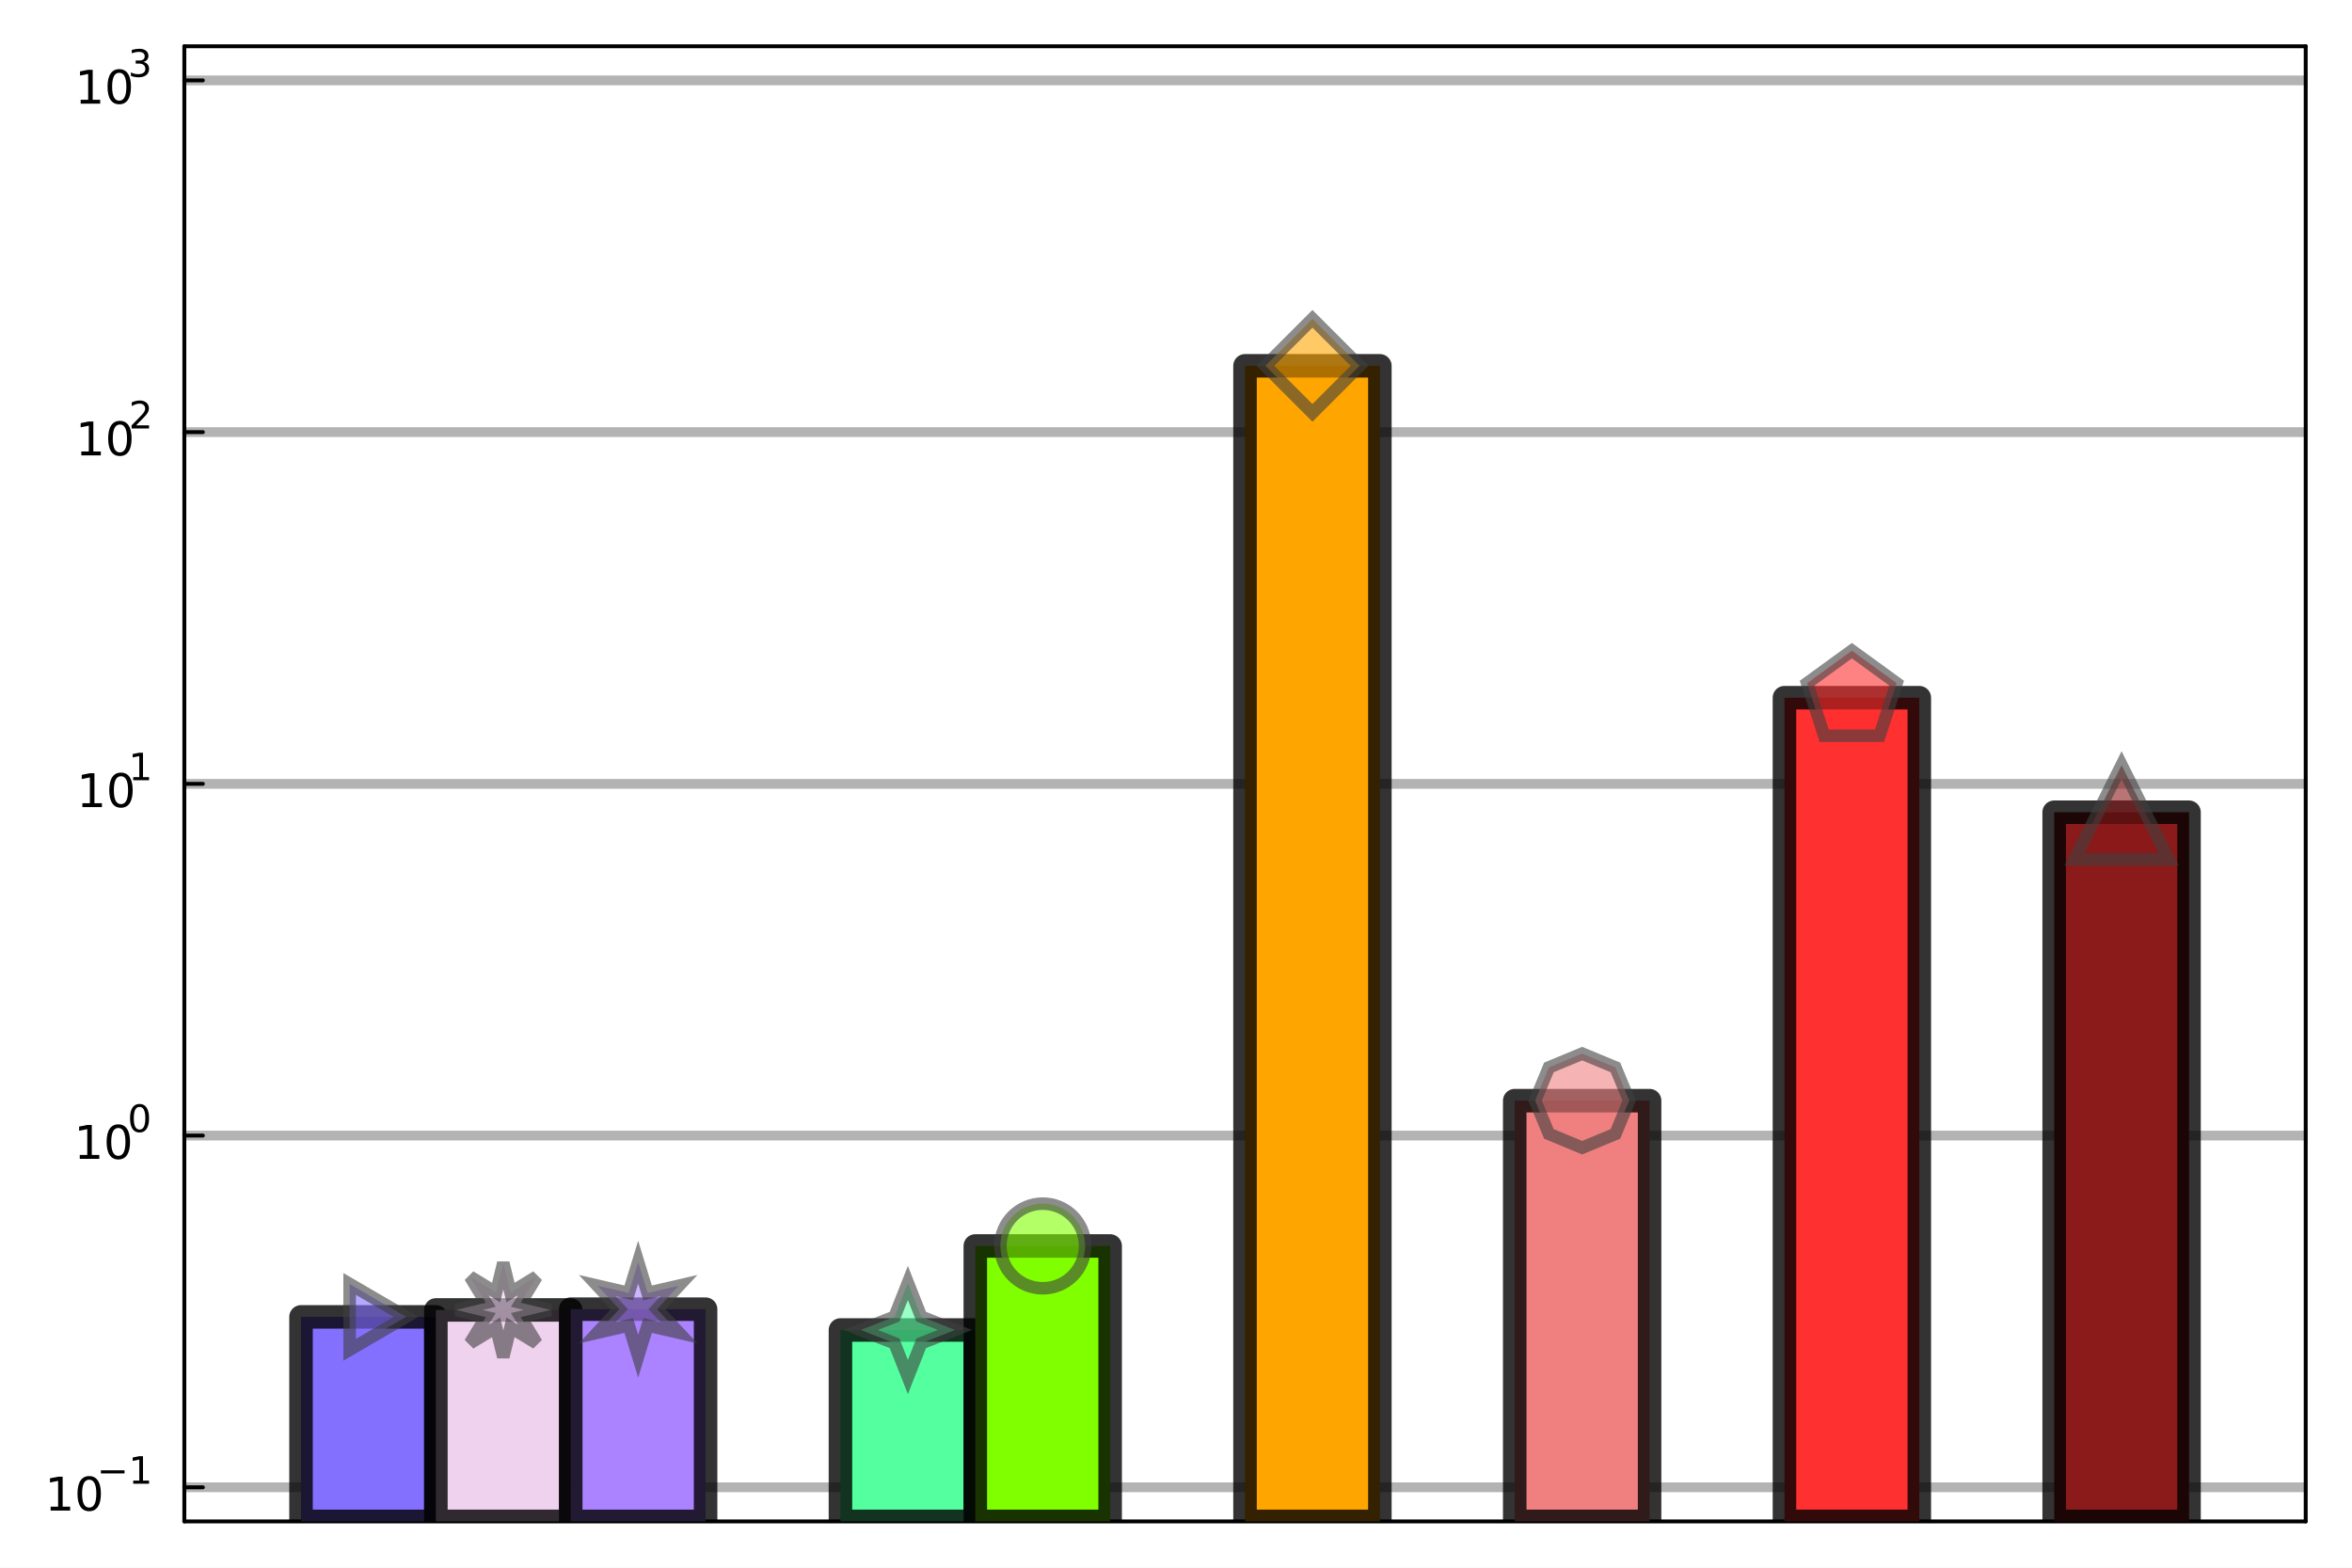
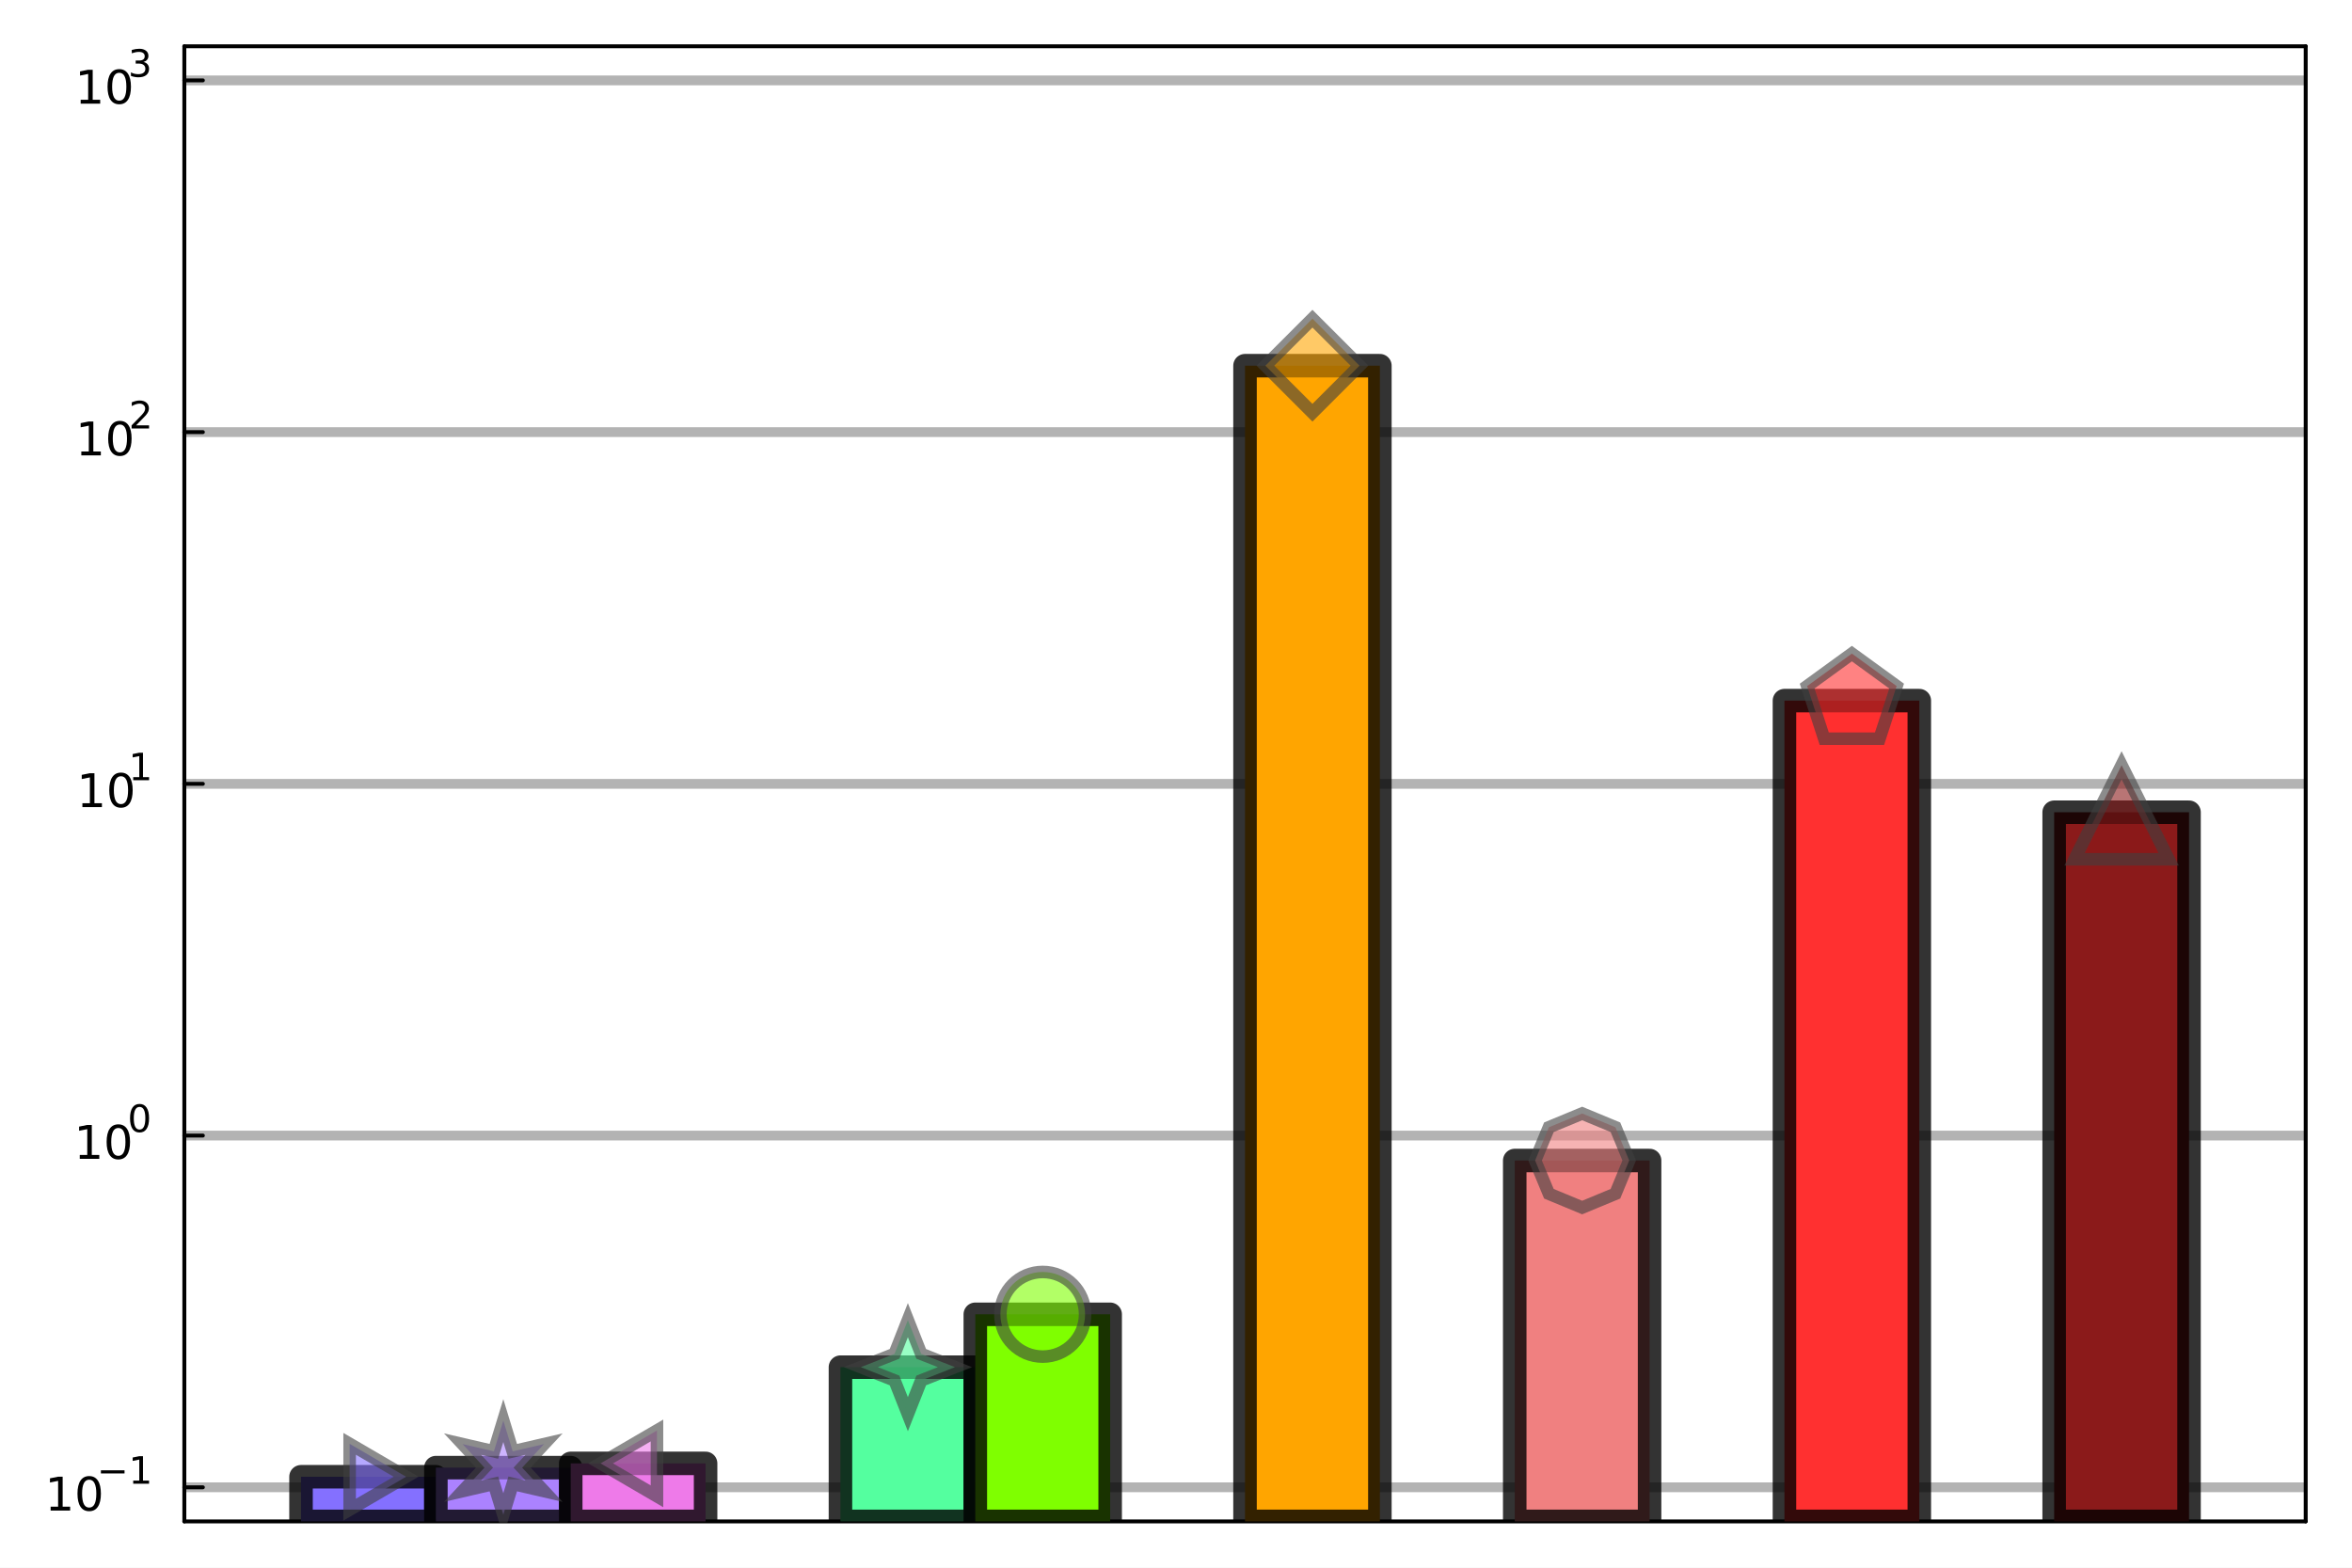
<svg xmlns="http://www.w3.org/2000/svg" width="600" height="400" viewBox="0 0 2400 1600">
  <defs>
-     <clipPath id="clip230">
+     <clipPath id="clip790">
      <rect x="0" y="0" width="2400" height="1600" />
    </clipPath>
  </defs>
-   <path clip-path="url(#clip230)" d=" M0 1600 L2400 1600 L2400 0 L0 0  Z   " fill="#ffffff" fill-rule="evenodd" fill-opacity="1" />
+   <path clip-path="url(#clip790)" d=" M0 1600 L2400 1600 L2400 0 L0 0  Z   " fill="#ffffff" fill-rule="evenodd" fill-opacity="1" />
  <defs>
-     <clipPath id="clip231">
+     <clipPath id="clip791">
      <rect x="480" y="0" width="1681" height="1600" />
    </clipPath>
  </defs>
-   <path clip-path="url(#clip230)" d=" M188.104 1552.76 L2352.76 1552.76 L2352.76 47.244 L188.104 47.244  Z   " fill="#ffffff" fill-rule="evenodd" fill-opacity="1" />
+   <path clip-path="url(#clip790)" d=" M188.104 1552.76 L2352.76 1552.76 L2352.76 47.244 L188.104 47.244  Z   " fill="#ffffff" fill-rule="evenodd" fill-opacity="1" />
  <defs>
-     <clipPath id="clip232">
+     <clipPath id="clip792">
      <rect x="188" y="47" width="2166" height="1507" />
    </clipPath>
  </defs>
-   <polyline clip-path="url(#clip230)" style="stroke:#000000; stroke-linecap:round; stroke-linejoin:round; stroke-width:4; stroke-opacity:1; fill:none" points="   188.104,1552.76 2352.76,1552.76    " />
-   <polyline clip-path="url(#clip230)" style="stroke:#000000; stroke-linecap:round; stroke-linejoin:round; stroke-width:4; stroke-opacity:1; fill:none" points="   188.104,47.244 2352.76,47.244    " />
-   <polyline clip-path="url(#clip232)" style="stroke:#000000; stroke-linecap:round; stroke-linejoin:round; stroke-width:10; stroke-opacity:0.3; fill:none" points="   188.104,1517.97 2352.76,1517.97    " />
-   <polyline clip-path="url(#clip232)" style="stroke:#000000; stroke-linecap:round; stroke-linejoin:round; stroke-width:10; stroke-opacity:0.3; fill:none" points="   188.104,1158.98 2352.76,1158.98    " />
-   <polyline clip-path="url(#clip232)" style="stroke:#000000; stroke-linecap:round; stroke-linejoin:round; stroke-width:10; stroke-opacity:0.3; fill:none" points="   188.104,800 2352.76,800    " />
-   <polyline clip-path="url(#clip232)" style="stroke:#000000; stroke-linecap:round; stroke-linejoin:round; stroke-width:10; stroke-opacity:0.3; fill:none" points="   188.104,441.017 2352.76,441.017    " />
-   <polyline clip-path="url(#clip232)" style="stroke:#000000; stroke-linecap:round; stroke-linejoin:round; stroke-width:10; stroke-opacity:0.3; fill:none" points="   188.104,82.033 2352.76,82.033    " />
-   <polyline clip-path="url(#clip230)" style="stroke:#000000; stroke-linecap:round; stroke-linejoin:round; stroke-width:4; stroke-opacity:1; fill:none" points="   188.104,1552.76 188.104,47.244    " />
-   <polyline clip-path="url(#clip230)" style="stroke:#000000; stroke-linecap:round; stroke-linejoin:round; stroke-width:4; stroke-opacity:1; fill:none" points="   2352.76,1552.76 2352.76,47.244    " />
-   <polyline clip-path="url(#clip230)" style="stroke:#000000; stroke-linecap:round; stroke-linejoin:round; stroke-width:4; stroke-opacity:1; fill:none" points="   188.104,1517.97 207.002,1517.97    " />
-   <polyline clip-path="url(#clip230)" style="stroke:#000000; stroke-linecap:round; stroke-linejoin:round; stroke-width:4; stroke-opacity:1; fill:none" points="   188.104,1158.98 207.002,1158.98    " />
-   <polyline clip-path="url(#clip230)" style="stroke:#000000; stroke-linecap:round; stroke-linejoin:round; stroke-width:4; stroke-opacity:1; fill:none" points="   188.104,800 207.002,800    " />
-   <polyline clip-path="url(#clip230)" style="stroke:#000000; stroke-linecap:round; stroke-linejoin:round; stroke-width:4; stroke-opacity:1; fill:none" points="   188.104,441.017 207.002,441.017    " />
-   <polyline clip-path="url(#clip230)" style="stroke:#000000; stroke-linecap:round; stroke-linejoin:round; stroke-width:4; stroke-opacity:1; fill:none" points="   188.104,82.033 207.002,82.033    " />
-   <path clip-path="url(#clip230)" d="M51.663 1537.76 L59.302 1537.76 L59.302 1511.39 L50.992 1513.06 L50.992 1508.8 L59.256 1507.13 L63.932 1507.13 L63.932 1537.76 L71.571 1537.76 L71.571 1541.69 L51.663 1541.69 L51.663 1537.76 Z" fill="#000000" fill-rule="evenodd" fill-opacity="1" />
-   <path clip-path="url(#clip230)" d="M91.015 1510.21 Q87.404 1510.21 85.575 1513.78 Q83.77 1517.32 83.77 1524.45 Q83.77 1531.56 85.575 1535.12 Q87.404 1538.66 91.015 1538.66 Q94.649 1538.66 96.455 1535.12 Q98.284 1531.56 98.284 1524.45 Q98.284 1517.32 96.455 1513.78 Q94.649 1510.21 91.015 1510.21 M91.015 1506.51 Q96.825 1506.51 99.881 1511.12 Q102.959 1515.7 102.959 1524.45 Q102.959 1533.18 99.881 1537.78 Q96.825 1542.37 91.015 1542.37 Q85.205 1542.37 82.126 1537.78 Q79.071 1533.18 79.071 1524.45 Q79.071 1515.7 82.126 1511.12 Q85.205 1506.51 91.015 1506.51 Z" fill="#000000" fill-rule="evenodd" fill-opacity="1" />
-   <path clip-path="url(#clip230)" d="M102.959 1500.61 L127.071 1500.61 L127.071 1503.81 L102.959 1503.81 L102.959 1500.61 Z" fill="#000000" fill-rule="evenodd" fill-opacity="1" />
-   <path clip-path="url(#clip230)" d="M135.929 1511.09 L142.136 1511.09 L142.136 1489.66 L135.384 1491.02 L135.384 1487.56 L142.098 1486.2 L145.898 1486.2 L145.898 1511.09 L152.104 1511.09 L152.104 1514.28 L135.929 1514.28 L135.929 1511.09 Z" fill="#000000" fill-rule="evenodd" fill-opacity="1" />
-   <path clip-path="url(#clip230)" d="M81.398 1178.78 L89.037 1178.78 L89.037 1152.41 L80.727 1154.08 L80.727 1149.82 L88.991 1148.15 L93.667 1148.15 L93.667 1178.78 L101.306 1178.78 L101.306 1182.71 L81.398 1182.71 L81.398 1178.78 Z" fill="#000000" fill-rule="evenodd" fill-opacity="1" />
-   <path clip-path="url(#clip230)" d="M120.75 1151.23 Q117.139 1151.23 115.31 1154.79 Q113.505 1158.34 113.505 1165.47 Q113.505 1172.57 115.31 1176.14 Q117.139 1179.68 120.75 1179.68 Q124.384 1179.68 126.19 1176.14 Q128.019 1172.57 128.019 1165.47 Q128.019 1158.34 126.19 1154.79 Q124.384 1151.23 120.75 1151.23 M120.75 1147.53 Q126.56 1147.53 129.616 1152.13 Q132.695 1156.72 132.695 1165.47 Q132.695 1174.19 129.616 1178.8 Q126.56 1183.38 120.75 1183.38 Q114.94 1183.38 111.861 1178.8 Q108.806 1174.19 108.806 1165.47 Q108.806 1156.72 111.861 1152.13 Q114.94 1147.53 120.75 1147.53 Z" fill="#000000" fill-rule="evenodd" fill-opacity="1" />
-   <path clip-path="url(#clip230)" d="M142.399 1129.72 Q139.465 1129.72 137.98 1132.62 Q136.513 1135.5 136.513 1141.29 Q136.513 1147.06 137.98 1149.96 Q139.465 1152.84 142.399 1152.84 Q145.352 1152.84 146.819 1149.96 Q148.305 1147.06 148.305 1141.29 Q148.305 1135.5 146.819 1132.62 Q145.352 1129.72 142.399 1129.72 M142.399 1126.71 Q147.12 1126.71 149.603 1130.46 Q152.104 1134.18 152.104 1141.29 Q152.104 1148.38 149.603 1152.12 Q147.12 1155.85 142.399 1155.85 Q137.679 1155.85 135.177 1152.12 Q132.695 1148.38 132.695 1141.29 Q132.695 1134.18 135.177 1130.46 Q137.679 1126.71 142.399 1126.71 Z" fill="#000000" fill-rule="evenodd" fill-opacity="1" />
-   <path clip-path="url(#clip230)" d="M84.088 819.792 L91.727 819.792 L91.727 793.427 L83.417 795.093 L83.417 790.834 L91.681 789.168 L96.356 789.168 L96.356 819.792 L103.995 819.792 L103.995 823.728 L84.088 823.728 L84.088 819.792 Z" fill="#000000" fill-rule="evenodd" fill-opacity="1" />
-   <path clip-path="url(#clip230)" d="M123.44 792.246 Q119.829 792.246 118 795.811 Q116.194 799.353 116.194 806.482 Q116.194 813.589 118 817.154 Q119.829 820.695 123.44 820.695 Q127.074 820.695 128.879 817.154 Q130.708 813.589 130.708 806.482 Q130.708 799.353 128.879 795.811 Q127.074 792.246 123.44 792.246 M123.44 788.543 Q129.25 788.543 132.305 793.149 Q135.384 797.732 135.384 806.482 Q135.384 815.209 132.305 819.816 Q129.25 824.399 123.44 824.399 Q117.63 824.399 114.551 819.816 Q111.495 815.209 111.495 806.482 Q111.495 797.732 114.551 793.149 Q117.63 788.543 123.44 788.543 Z" fill="#000000" fill-rule="evenodd" fill-opacity="1" />
-   <path clip-path="url(#clip230)" d="M135.929 793.12 L142.136 793.12 L142.136 771.698 L135.384 773.052 L135.384 769.591 L142.098 768.237 L145.898 768.237 L145.898 793.12 L152.104 793.12 L152.104 796.317 L135.929 796.317 L135.929 793.12 Z" fill="#000000" fill-rule="evenodd" fill-opacity="1" />
-   <path clip-path="url(#clip230)" d="M82.978 460.809 L90.617 460.809 L90.617 434.443 L82.307 436.11 L82.307 431.851 L90.571 430.184 L95.247 430.184 L95.247 460.809 L102.886 460.809 L102.886 464.744 L82.978 464.744 L82.978 460.809 Z" fill="#000000" fill-rule="evenodd" fill-opacity="1" />
-   <path clip-path="url(#clip230)" d="M122.33 433.263 Q118.719 433.263 116.89 436.828 Q115.085 440.369 115.085 447.499 Q115.085 454.605 116.89 458.17 Q118.719 461.712 122.33 461.712 Q125.964 461.712 127.77 458.17 Q129.598 454.605 129.598 447.499 Q129.598 440.369 127.77 436.828 Q125.964 433.263 122.33 433.263 M122.33 429.559 Q128.14 429.559 131.196 434.166 Q134.274 438.749 134.274 447.499 Q134.274 456.226 131.196 460.832 Q128.14 465.415 122.33 465.415 Q116.52 465.415 113.441 460.832 Q110.386 456.226 110.386 447.499 Q110.386 438.749 113.441 434.166 Q116.52 429.559 122.33 429.559 Z" fill="#000000" fill-rule="evenodd" fill-opacity="1" />
-   <path clip-path="url(#clip230)" d="M138.845 434.136 L152.104 434.136 L152.104 437.334 L134.274 437.334 L134.274 434.136 Q136.437 431.898 140.161 428.137 Q143.904 424.356 144.863 423.266 Q146.688 421.216 147.402 419.805 Q148.136 418.376 148.136 417.003 Q148.136 414.764 146.556 413.354 Q144.995 411.943 142.475 411.943 Q140.688 411.943 138.694 412.564 Q136.719 413.185 134.462 414.445 L134.462 410.608 Q136.757 409.686 138.751 409.216 Q140.744 408.746 142.399 408.746 Q146.763 408.746 149.358 410.928 Q151.954 413.109 151.954 416.758 Q151.954 418.488 151.295 420.049 Q150.656 421.592 148.944 423.698 Q148.474 424.244 145.954 426.858 Q143.434 429.453 138.845 434.136 Z" fill="#000000" fill-rule="evenodd" fill-opacity="1" />
-   <path clip-path="url(#clip230)" d="M82.32 101.826 L89.959 101.826 L89.959 75.46 L81.649 77.127 L81.649 72.867 L89.913 71.201 L94.588 71.201 L94.588 101.826 L102.227 101.826 L102.227 105.761 L82.32 105.761 L82.32 101.826 Z" fill="#000000" fill-rule="evenodd" fill-opacity="1" />
-   <path clip-path="url(#clip230)" d="M121.672 74.279 Q118.061 74.279 116.232 77.844 Q114.426 81.386 114.426 88.516 Q114.426 95.622 116.232 99.187 Q118.061 102.728 121.672 102.728 Q125.306 102.728 127.112 99.187 Q128.94 95.622 128.94 88.516 Q128.94 81.386 127.112 77.844 Q125.306 74.279 121.672 74.279 M121.672 70.576 Q127.482 70.576 130.537 75.182 Q133.616 79.766 133.616 88.516 Q133.616 97.242 130.537 101.849 Q127.482 106.432 121.672 106.432 Q115.862 106.432 112.783 101.849 Q109.727 97.242 109.727 88.516 Q109.727 79.766 112.783 75.182 Q115.862 70.576 121.672 70.576 Z" fill="#000000" fill-rule="evenodd" fill-opacity="1" />
-   <path clip-path="url(#clip230)" d="M146.311 63.21 Q149.038 63.793 150.562 65.636 Q152.104 67.48 152.104 70.188 Q152.104 74.344 149.245 76.62 Q146.387 78.896 141.12 78.896 Q139.352 78.896 137.472 78.538 Q135.61 78.2 133.616 77.504 L133.616 73.837 Q135.196 74.758 137.077 75.228 Q138.958 75.698 141.008 75.698 Q144.581 75.698 146.443 74.288 Q148.324 72.877 148.324 70.188 Q148.324 67.705 146.575 66.313 Q144.844 64.903 141.741 64.903 L138.469 64.903 L138.469 61.781 L141.892 61.781 Q144.694 61.781 146.18 60.671 Q147.666 59.543 147.666 57.436 Q147.666 55.273 146.123 54.126 Q144.6 52.96 141.741 52.96 Q140.18 52.96 138.393 53.298 Q136.607 53.637 134.462 54.352 L134.462 50.966 Q136.625 50.364 138.506 50.063 Q140.406 49.763 142.08 49.763 Q146.405 49.763 148.926 51.737 Q151.446 53.693 151.446 57.041 Q151.446 59.373 150.111 60.991 Q148.775 62.59 146.311 63.21 Z" fill="#000000" fill-rule="evenodd" fill-opacity="1" />
-   <path clip-path="url(#clip232)" d=" M307.164 1344.02 L307.164 1552.76 L444.773 1552.76 L444.773 1344.02 L307.164 1344.02 L307.164 1344.02  Z   " fill="#8470ff" fill-rule="evenodd" fill-opacity="1" />
-   <polyline clip-path="url(#clip232)" style="stroke:#000000; stroke-linecap:round; stroke-linejoin:round; stroke-width:24; stroke-opacity:0.8; fill:none" points="   307.164,1344.02 307.164,1552.76 444.773,1552.76 444.773,1344.02 307.164,1344.02    " />
-   <path clip-path="url(#clip232)" d=" M444.773 1336.94 L444.773 1552.76 L582.383 1552.76 L582.383 1336.94 L444.773 1336.94 L444.773 1336.94  Z   " fill="#eed2ee" fill-rule="evenodd" fill-opacity="1" />
-   <polyline clip-path="url(#clip232)" style="stroke:#000000; stroke-linecap:round; stroke-linejoin:round; stroke-width:24; stroke-opacity:0.8; fill:none" points="   444.773,1336.94 444.773,1552.76 582.383,1552.76 582.383,1336.94 444.773,1336.94    " />
-   <path clip-path="url(#clip232)" d=" M582.383 1336.17 L582.383 1552.76 L719.992 1552.76 L719.992 1336.17 L582.383 1336.17 L582.383 1336.17  Z   " fill="#ab82ff" fill-rule="evenodd" fill-opacity="1" />
-   <polyline clip-path="url(#clip232)" style="stroke:#000000; stroke-linecap:round; stroke-linejoin:round; stroke-width:24; stroke-opacity:0.8; fill:none" points="   582.383,1336.17 582.383,1552.76 719.992,1552.76 719.992,1336.17 582.383,1336.17    " />
-   <path clip-path="url(#clip232)" d=" M857.602 1357.4 L857.602 1552.76 L995.211 1552.76 L995.211 1357.4 L857.602 1357.4 L857.602 1357.4  Z   " fill="#54ff9f" fill-rule="evenodd" fill-opacity="1" />
-   <polyline clip-path="url(#clip232)" style="stroke:#000000; stroke-linecap:round; stroke-linejoin:round; stroke-width:24; stroke-opacity:0.8; fill:none" points="   857.602,1357.4 857.602,1552.76 995.211,1552.76 995.211,1357.4 857.602,1357.4    " />
-   <path clip-path="url(#clip232)" d=" M995.211 1271.64 L995.211 1552.76 L1132.82 1552.76 L1132.82 1271.64 L995.211 1271.64 L995.211 1271.64  Z   " fill="#7fff00" fill-rule="evenodd" fill-opacity="1" />
-   <polyline clip-path="url(#clip232)" style="stroke:#000000; stroke-linecap:round; stroke-linejoin:round; stroke-width:24; stroke-opacity:0.8; fill:none" points="   995.211,1271.64 995.211,1552.76 1132.82,1552.76 1132.82,1271.64 995.211,1271.64    " />
-   <path clip-path="url(#clip232)" d=" M1270.43 373.371 L1270.43 1552.76 L1408.04 1552.76 L1408.04 373.371 L1270.43 373.371 L1270.43 373.371  Z   " fill="#ffa500" fill-rule="evenodd" fill-opacity="1" />
-   <polyline clip-path="url(#clip232)" style="stroke:#000000; stroke-linecap:round; stroke-linejoin:round; stroke-width:24; stroke-opacity:0.8; fill:none" points="   1270.43,373.371 1270.43,1552.76 1408.04,1552.76 1408.04,373.371 1270.43,373.371    " />
-   <path clip-path="url(#clip232)" d=" M1545.65 1123.34 L1545.65 1552.76 L1683.26 1552.76 L1683.26 1123.34 L1545.65 1123.34 L1545.65 1123.34  Z   " fill="#f08080" fill-rule="evenodd" fill-opacity="1" />
-   <polyline clip-path="url(#clip232)" style="stroke:#000000; stroke-linecap:round; stroke-linejoin:round; stroke-width:24; stroke-opacity:0.8; fill:none" points="   1545.65,1123.34 1545.65,1552.76 1683.26,1552.76 1683.26,1123.34 1545.65,1123.34    " />
-   <path clip-path="url(#clip232)" d=" M1820.87 712.072 L1820.87 1552.76 L1958.48 1552.76 L1958.48 712.072 L1820.87 712.072 L1820.87 712.072  Z   " fill="#ff3030" fill-rule="evenodd" fill-opacity="1" />
-   <polyline clip-path="url(#clip232)" style="stroke:#000000; stroke-linecap:round; stroke-linejoin:round; stroke-width:24; stroke-opacity:0.8; fill:none" points="   1820.87,712.072 1820.87,1552.76 1958.48,1552.76 1958.48,712.072 1820.87,712.072    " />
-   <path clip-path="url(#clip232)" d=" M2096.09 828.978 L2096.09 1552.76 L2233.7 1552.76 L2233.7 828.978 L2096.09 828.978 L2096.09 828.978  Z   " fill="#8b1a1a" fill-rule="evenodd" fill-opacity="1" />
-   <polyline clip-path="url(#clip232)" style="stroke:#000000; stroke-linecap:round; stroke-linejoin:round; stroke-width:24; stroke-opacity:0.8; fill:none" points="   2096.09,828.978 2096.09,1552.76 2233.7,1552.76 2233.7,828.978 2096.09,828.978    " />
-   <circle clip-path="url(#clip232)" style="fill:#8470ff; stroke:none; fill-opacity:0" cx="375.969" cy="1344.02" r="2" />
-   <circle clip-path="url(#clip232)" style="fill:#eed2ee; stroke:none; fill-opacity:0" cx="513.578" cy="1336.94" r="2" />
-   <circle clip-path="url(#clip232)" style="fill:#ab82ff; stroke:none; fill-opacity:0" cx="651.187" cy="1336.17" r="2" />
-   <circle clip-path="url(#clip232)" style="fill:#54ff9f; stroke:none; fill-opacity:0" cx="926.406" cy="1357.4" r="2" />
-   <circle clip-path="url(#clip232)" style="fill:#7fff00; stroke:none; fill-opacity:0" cx="1064.02" cy="1271.64" r="2" />
-   <circle clip-path="url(#clip232)" style="fill:#ffa500; stroke:none; fill-opacity:0" cx="1339.23" cy="373.371" r="2" />
-   <circle clip-path="url(#clip232)" style="fill:#f08080; stroke:none; fill-opacity:0" cx="1614.45" cy="1123.34" r="2" />
-   <circle clip-path="url(#clip232)" style="fill:#ff3030; stroke:none; fill-opacity:0" cx="1889.67" cy="712.072" r="2" />
-   <circle clip-path="url(#clip232)" style="fill:#8b1a1a; stroke:none; fill-opacity:0" cx="2164.89" cy="828.978" r="2" />
-   <path clip-path="url(#clip232)" d="M414.369 1344.02 L356.769 1310.42 L356.769 1377.62 L414.369 1344.02 Z" fill="#8470ff" fill-rule="evenodd" fill-opacity="0.6" stroke="#404040" stroke-opacity="0.6" stroke-width="12.8" />
-   <path clip-path="url(#clip232)" d="M513.578 1384.94 L506.234 1354.7 L479.642 1370.88 L495.818 1344.29 L465.578 1336.94 L495.818 1329.6 L479.642 1303.01 L506.234 1319.18 L513.578 1288.94 L520.922 1319.18 L547.514 1303.01 L531.338 1329.6 L561.578 1336.94 L531.338 1344.29 L547.514 1370.88 L520.922 1354.7 L513.578 1384.94 Z" fill="#eed2ee" fill-rule="evenodd" fill-opacity="0.6" stroke="#404040" stroke-opacity="0.6" stroke-width="12.8" />
-   <path clip-path="url(#clip232)" d="M651.187 1384.17 L641.587 1352.78 L609.619 1360.17 L631.987 1336.17 L609.619 1312.17 L641.587 1319.57 L651.187 1288.17 L660.787 1319.57 L692.755 1312.17 L670.387 1336.17 L692.755 1360.17 L660.787 1352.78 L651.187 1384.17 Z" fill="#ab82ff" fill-rule="evenodd" fill-opacity="0.6" stroke="#404040" stroke-opacity="0.6" stroke-width="12.8" />
-   <path clip-path="url(#clip232)" d="M926.406 1405.4 L912.822 1370.98 L878.406 1357.4 L912.822 1343.81 L926.406 1309.4 L939.99 1343.81 L974.406 1357.4 L939.99 1370.98 L926.406 1405.4 Z" fill="#54ff9f" fill-rule="evenodd" fill-opacity="0.6" stroke="#404040" stroke-opacity="0.6" stroke-width="12.8" />
-   <circle clip-path="url(#clip232)" cx="1064.02" cy="1271.64" r="43.2" fill="#7fff00" fill-rule="evenodd" fill-opacity="0.6" stroke="#404040" stroke-opacity="0.6" stroke-width="12.8" />
-   <path clip-path="url(#clip232)" d="M1339.23 325.371 L1291.23 373.371 L1339.23 421.371 L1387.23 373.371 L1339.23 325.371 Z" fill="#ffa500" fill-rule="evenodd" fill-opacity="0.6" stroke="#404040" stroke-opacity="0.6" stroke-width="12.8" />
-   <path clip-path="url(#clip232)" d="M1614.45 1171.34 L1580.52 1157.28 L1566.45 1123.34 L1580.52 1089.4 L1614.45 1075.34 L1648.39 1089.4 L1662.45 1123.34 L1648.39 1157.28 Z" fill="#f08080" fill-rule="evenodd" fill-opacity="0.6" stroke="#404040" stroke-opacity="0.6" stroke-width="12.8" />
-   <path clip-path="url(#clip232)" d="M1889.67 664.072 L1844.02 697.24 L1861.45 750.904 L1917.9 750.904 L1935.32 697.24 Z" fill="#ff3030" fill-rule="evenodd" fill-opacity="0.6" stroke="#404040" stroke-opacity="0.6" stroke-width="12.8" />
-   <path clip-path="url(#clip232)" d="M2164.89 780.978 L2116.89 876.978 L2212.89 876.978 L2164.89 780.978 Z" fill="#8b1a1a" fill-rule="evenodd" fill-opacity="0.6" stroke="#404040" stroke-opacity="0.6" stroke-width="12.8" />
+   <polyline clip-path="url(#clip790)" style="stroke:#000000; stroke-linecap:round; stroke-linejoin:round; stroke-width:4; stroke-opacity:1; fill:none" points="   188.104,1552.76 2352.76,1552.76    " />
+   <polyline clip-path="url(#clip790)" style="stroke:#000000; stroke-linecap:round; stroke-linejoin:round; stroke-width:4; stroke-opacity:1; fill:none" points="   188.104,47.244 2352.76,47.244    " />
+   <polyline clip-path="url(#clip792)" style="stroke:#000000; stroke-linecap:round; stroke-linejoin:round; stroke-width:10; stroke-opacity:0.3; fill:none" points="   188.104,1517.97 2352.76,1517.97    " />
+   <polyline clip-path="url(#clip792)" style="stroke:#000000; stroke-linecap:round; stroke-linejoin:round; stroke-width:10; stroke-opacity:0.3; fill:none" points="   188.104,1158.98 2352.76,1158.98    " />
+   <polyline clip-path="url(#clip792)" style="stroke:#000000; stroke-linecap:round; stroke-linejoin:round; stroke-width:10; stroke-opacity:0.3; fill:none" points="   188.104,800 2352.76,800    " />
+   <polyline clip-path="url(#clip792)" style="stroke:#000000; stroke-linecap:round; stroke-linejoin:round; stroke-width:10; stroke-opacity:0.3; fill:none" points="   188.104,441.017 2352.76,441.017    " />
+   <polyline clip-path="url(#clip792)" style="stroke:#000000; stroke-linecap:round; stroke-linejoin:round; stroke-width:10; stroke-opacity:0.3; fill:none" points="   188.104,82.033 2352.76,82.033    " />
+   <polyline clip-path="url(#clip790)" style="stroke:#000000; stroke-linecap:round; stroke-linejoin:round; stroke-width:4; stroke-opacity:1; fill:none" points="   188.104,1552.76 188.104,47.244    " />
+   <polyline clip-path="url(#clip790)" style="stroke:#000000; stroke-linecap:round; stroke-linejoin:round; stroke-width:4; stroke-opacity:1; fill:none" points="   2352.76,1552.76 2352.76,47.244    " />
+   <polyline clip-path="url(#clip790)" style="stroke:#000000; stroke-linecap:round; stroke-linejoin:round; stroke-width:4; stroke-opacity:1; fill:none" points="   188.104,1517.97 207.002,1517.97    " />
+   <polyline clip-path="url(#clip790)" style="stroke:#000000; stroke-linecap:round; stroke-linejoin:round; stroke-width:4; stroke-opacity:1; fill:none" points="   188.104,1158.98 207.002,1158.98    " />
+   <polyline clip-path="url(#clip790)" style="stroke:#000000; stroke-linecap:round; stroke-linejoin:round; stroke-width:4; stroke-opacity:1; fill:none" points="   188.104,800 207.002,800    " />
+   <polyline clip-path="url(#clip790)" style="stroke:#000000; stroke-linecap:round; stroke-linejoin:round; stroke-width:4; stroke-opacity:1; fill:none" points="   188.104,441.017 207.002,441.017    " />
+   <polyline clip-path="url(#clip790)" style="stroke:#000000; stroke-linecap:round; stroke-linejoin:round; stroke-width:4; stroke-opacity:1; fill:none" points="   188.104,82.033 207.002,82.033    " />
+   <path clip-path="url(#clip790)" d="M51.663 1537.76 L59.302 1537.76 L59.302 1511.39 L50.992 1513.06 L50.992 1508.8 L59.256 1507.13 L63.932 1507.13 L63.932 1537.76 L71.571 1537.76 L71.571 1541.69 L51.663 1541.69 L51.663 1537.76 Z" fill="#000000" fill-rule="evenodd" fill-opacity="1" />
+   <path clip-path="url(#clip790)" d="M91.015 1510.21 Q87.404 1510.21 85.575 1513.78 Q83.77 1517.32 83.77 1524.45 Q83.77 1531.56 85.575 1535.12 Q87.404 1538.66 91.015 1538.66 Q94.649 1538.66 96.455 1535.12 Q98.284 1531.56 98.284 1524.45 Q98.284 1517.32 96.455 1513.78 Q94.649 1510.21 91.015 1510.21 M91.015 1506.51 Q96.825 1506.51 99.881 1511.12 Q102.959 1515.7 102.959 1524.45 Q102.959 1533.18 99.881 1537.78 Q96.825 1542.37 91.015 1542.37 Q85.205 1542.37 82.126 1537.78 Q79.071 1533.18 79.071 1524.45 Q79.071 1515.7 82.126 1511.12 Q85.205 1506.51 91.015 1506.51 Z" fill="#000000" fill-rule="evenodd" fill-opacity="1" />
+   <path clip-path="url(#clip790)" d="M102.959 1500.61 L127.071 1500.61 L127.071 1503.81 L102.959 1503.81 L102.959 1500.61 Z" fill="#000000" fill-rule="evenodd" fill-opacity="1" />
+   <path clip-path="url(#clip790)" d="M135.929 1511.09 L142.136 1511.09 L142.136 1489.66 L135.384 1491.02 L135.384 1487.56 L142.098 1486.2 L145.898 1486.2 L145.898 1511.09 L152.104 1511.09 L152.104 1514.28 L135.929 1514.28 L135.929 1511.09 Z" fill="#000000" fill-rule="evenodd" fill-opacity="1" />
+   <path clip-path="url(#clip790)" d="M81.398 1178.78 L89.037 1178.78 L89.037 1152.41 L80.727 1154.08 L80.727 1149.82 L88.991 1148.15 L93.667 1148.15 L93.667 1178.78 L101.306 1178.78 L101.306 1182.71 L81.398 1182.71 L81.398 1178.78 Z" fill="#000000" fill-rule="evenodd" fill-opacity="1" />
+   <path clip-path="url(#clip790)" d="M120.75 1151.23 Q117.139 1151.23 115.31 1154.79 Q113.505 1158.34 113.505 1165.47 Q113.505 1172.57 115.31 1176.14 Q117.139 1179.68 120.75 1179.68 Q124.384 1179.68 126.19 1176.14 Q128.019 1172.57 128.019 1165.47 Q128.019 1158.34 126.19 1154.79 Q124.384 1151.23 120.75 1151.23 M120.75 1147.53 Q126.56 1147.53 129.616 1152.13 Q132.695 1156.72 132.695 1165.47 Q132.695 1174.19 129.616 1178.8 Q126.56 1183.38 120.75 1183.38 Q114.94 1183.38 111.861 1178.8 Q108.806 1174.19 108.806 1165.47 Q108.806 1156.72 111.861 1152.13 Q114.94 1147.53 120.75 1147.53 Z" fill="#000000" fill-rule="evenodd" fill-opacity="1" />
+   <path clip-path="url(#clip790)" d="M142.399 1129.72 Q139.465 1129.72 137.98 1132.62 Q136.513 1135.5 136.513 1141.29 Q136.513 1147.06 137.98 1149.96 Q139.465 1152.84 142.399 1152.84 Q145.352 1152.84 146.819 1149.96 Q148.305 1147.06 148.305 1141.29 Q148.305 1135.5 146.819 1132.62 Q145.352 1129.72 142.399 1129.72 M142.399 1126.71 Q147.12 1126.71 149.603 1130.46 Q152.104 1134.18 152.104 1141.29 Q152.104 1148.38 149.603 1152.12 Q147.12 1155.85 142.399 1155.85 Q137.679 1155.85 135.177 1152.12 Q132.695 1148.38 132.695 1141.29 Q132.695 1134.18 135.177 1130.46 Q137.679 1126.71 142.399 1126.71 Z" fill="#000000" fill-rule="evenodd" fill-opacity="1" />
+   <path clip-path="url(#clip790)" d="M84.088 819.792 L91.727 819.792 L91.727 793.427 L83.417 795.093 L83.417 790.834 L91.681 789.168 L96.356 789.168 L96.356 819.792 L103.995 819.792 L103.995 823.728 L84.088 823.728 L84.088 819.792 Z" fill="#000000" fill-rule="evenodd" fill-opacity="1" />
+   <path clip-path="url(#clip790)" d="M123.44 792.246 Q119.829 792.246 118 795.811 Q116.194 799.353 116.194 806.482 Q116.194 813.589 118 817.154 Q119.829 820.695 123.44 820.695 Q127.074 820.695 128.879 817.154 Q130.708 813.589 130.708 806.482 Q130.708 799.353 128.879 795.811 Q127.074 792.246 123.44 792.246 M123.44 788.543 Q129.25 788.543 132.305 793.149 Q135.384 797.732 135.384 806.482 Q135.384 815.209 132.305 819.816 Q129.25 824.399 123.44 824.399 Q117.63 824.399 114.551 819.816 Q111.495 815.209 111.495 806.482 Q111.495 797.732 114.551 793.149 Q117.63 788.543 123.44 788.543 Z" fill="#000000" fill-rule="evenodd" fill-opacity="1" />
+   <path clip-path="url(#clip790)" d="M135.929 793.12 L142.136 793.12 L142.136 771.698 L135.384 773.052 L135.384 769.591 L142.098 768.237 L145.898 768.237 L145.898 793.12 L152.104 793.12 L152.104 796.317 L135.929 796.317 L135.929 793.12 Z" fill="#000000" fill-rule="evenodd" fill-opacity="1" />
+   <path clip-path="url(#clip790)" d="M82.978 460.809 L90.617 460.809 L90.617 434.443 L82.307 436.11 L82.307 431.851 L90.571 430.184 L95.247 430.184 L95.247 460.809 L102.886 460.809 L102.886 464.744 L82.978 464.744 L82.978 460.809 Z" fill="#000000" fill-rule="evenodd" fill-opacity="1" />
+   <path clip-path="url(#clip790)" d="M122.33 433.263 Q118.719 433.263 116.89 436.828 Q115.085 440.369 115.085 447.499 Q115.085 454.605 116.89 458.17 Q118.719 461.712 122.33 461.712 Q125.964 461.712 127.77 458.17 Q129.598 454.605 129.598 447.499 Q129.598 440.369 127.77 436.828 Q125.964 433.263 122.33 433.263 M122.33 429.559 Q128.14 429.559 131.196 434.166 Q134.274 438.749 134.274 447.499 Q134.274 456.226 131.196 460.832 Q128.14 465.415 122.33 465.415 Q116.52 465.415 113.441 460.832 Q110.386 456.226 110.386 447.499 Q110.386 438.749 113.441 434.166 Q116.52 429.559 122.33 429.559 Z" fill="#000000" fill-rule="evenodd" fill-opacity="1" />
+   <path clip-path="url(#clip790)" d="M138.845 434.136 L152.104 434.136 L152.104 437.334 L134.274 437.334 L134.274 434.136 Q136.437 431.898 140.161 428.137 Q143.904 424.356 144.863 423.266 Q146.688 421.216 147.402 419.805 Q148.136 418.376 148.136 417.003 Q148.136 414.764 146.556 413.354 Q144.995 411.943 142.475 411.943 Q140.688 411.943 138.694 412.564 Q136.719 413.185 134.462 414.445 L134.462 410.608 Q136.757 409.686 138.751 409.216 Q140.744 408.746 142.399 408.746 Q146.763 408.746 149.358 410.928 Q151.954 413.109 151.954 416.758 Q151.954 418.488 151.295 420.049 Q150.656 421.592 148.944 423.698 Q148.474 424.244 145.954 426.858 Q143.434 429.453 138.845 434.136 Z" fill="#000000" fill-rule="evenodd" fill-opacity="1" />
+   <path clip-path="url(#clip790)" d="M82.32 101.826 L89.959 101.826 L89.959 75.46 L81.649 77.127 L81.649 72.867 L89.913 71.201 L94.588 71.201 L94.588 101.826 L102.227 101.826 L102.227 105.761 L82.32 105.761 L82.32 101.826 Z" fill="#000000" fill-rule="evenodd" fill-opacity="1" />
+   <path clip-path="url(#clip790)" d="M121.672 74.279 Q118.061 74.279 116.232 77.844 Q114.426 81.386 114.426 88.516 Q114.426 95.622 116.232 99.187 Q118.061 102.728 121.672 102.728 Q125.306 102.728 127.112 99.187 Q128.94 95.622 128.94 88.516 Q128.94 81.386 127.112 77.844 Q125.306 74.279 121.672 74.279 M121.672 70.576 Q127.482 70.576 130.537 75.182 Q133.616 79.766 133.616 88.516 Q133.616 97.242 130.537 101.849 Q127.482 106.432 121.672 106.432 Q115.862 106.432 112.783 101.849 Q109.727 97.242 109.727 88.516 Q109.727 79.766 112.783 75.182 Q115.862 70.576 121.672 70.576 Z" fill="#000000" fill-rule="evenodd" fill-opacity="1" />
+   <path clip-path="url(#clip790)" d="M146.311 63.21 Q149.038 63.793 150.562 65.636 Q152.104 67.48 152.104 70.188 Q152.104 74.344 149.245 76.62 Q146.387 78.896 141.12 78.896 Q139.352 78.896 137.472 78.538 Q135.61 78.2 133.616 77.504 L133.616 73.837 Q135.196 74.758 137.077 75.228 Q138.958 75.698 141.008 75.698 Q144.581 75.698 146.443 74.288 Q148.324 72.877 148.324 70.188 Q148.324 67.705 146.575 66.313 Q144.844 64.903 141.741 64.903 L138.469 64.903 L138.469 61.781 L141.892 61.781 Q144.694 61.781 146.18 60.671 Q147.666 59.543 147.666 57.436 Q147.666 55.273 146.123 54.126 Q144.6 52.96 141.741 52.96 Q140.18 52.96 138.393 53.298 Q136.607 53.637 134.462 54.352 L134.462 50.966 Q136.625 50.364 138.506 50.063 Q140.406 49.763 142.08 49.763 Q146.405 49.763 148.926 51.737 Q151.446 53.693 151.446 57.041 Q151.446 59.373 150.111 60.991 Q148.775 62.59 146.311 63.21 Z" fill="#000000" fill-rule="evenodd" fill-opacity="1" />
+   <path clip-path="url(#clip792)" d=" M307.164 1507.19 L307.164 1552.76 L444.773 1552.76 L444.773 1507.19 L307.164 1507.19 L307.164 1507.19  Z   " fill="#8470ff" fill-rule="evenodd" fill-opacity="1" />
+   <polyline clip-path="url(#clip792)" style="stroke:#000000; stroke-linecap:round; stroke-linejoin:round; stroke-width:24; stroke-opacity:0.8; fill:none" points="   307.164,1507.19 307.164,1552.76 444.773,1552.76 444.773,1507.19 307.164,1507.19    " />
+   <path clip-path="url(#clip792)" d=" M444.773 1497.87 L444.773 1552.76 L582.383 1552.76 L582.383 1497.87 L444.773 1497.87 L444.773 1497.87  Z   " fill="#ab82ff" fill-rule="evenodd" fill-opacity="1" />
+   <polyline clip-path="url(#clip792)" style="stroke:#000000; stroke-linecap:round; stroke-linejoin:round; stroke-width:24; stroke-opacity:0.8; fill:none" points="   444.773,1497.87 444.773,1552.76 582.383,1552.76 582.383,1497.87 444.773,1497.87    " />
+   <path clip-path="url(#clip792)" d=" M582.383 1493.55 L582.383 1552.76 L719.992 1552.76 L719.992 1493.55 L582.383 1493.55 L582.383 1493.55  Z   " fill="#ee7ae9" fill-rule="evenodd" fill-opacity="1" />
+   <polyline clip-path="url(#clip792)" style="stroke:#000000; stroke-linecap:round; stroke-linejoin:round; stroke-width:24; stroke-opacity:0.8; fill:none" points="   582.383,1493.55 582.383,1552.76 719.992,1552.76 719.992,1493.55 582.383,1493.55    " />
+   <path clip-path="url(#clip792)" d=" M857.602 1395.34 L857.602 1552.76 L995.211 1552.76 L995.211 1395.34 L857.602 1395.34 L857.602 1395.34  Z   " fill="#54ff9f" fill-rule="evenodd" fill-opacity="1" />
+   <polyline clip-path="url(#clip792)" style="stroke:#000000; stroke-linecap:round; stroke-linejoin:round; stroke-width:24; stroke-opacity:0.8; fill:none" points="   857.602,1395.34 857.602,1552.76 995.211,1552.76 995.211,1395.34 857.602,1395.34    " />
+   <path clip-path="url(#clip792)" d=" M995.211 1341.38 L995.211 1552.76 L1132.82 1552.76 L1132.82 1341.38 L995.211 1341.38 L995.211 1341.38  Z   " fill="#7fff00" fill-rule="evenodd" fill-opacity="1" />
+   <polyline clip-path="url(#clip792)" style="stroke:#000000; stroke-linecap:round; stroke-linejoin:round; stroke-width:24; stroke-opacity:0.8; fill:none" points="   995.211,1341.38 995.211,1552.76 1132.82,1552.76 1132.82,1341.38 995.211,1341.38    " />
+   <path clip-path="url(#clip792)" d=" M1270.43 373.231 L1270.43 1552.76 L1408.04 1552.76 L1408.04 373.231 L1270.43 373.231 L1270.43 373.231  Z   " fill="#ffa500" fill-rule="evenodd" fill-opacity="1" />
+   <polyline clip-path="url(#clip792)" style="stroke:#000000; stroke-linecap:round; stroke-linejoin:round; stroke-width:24; stroke-opacity:0.8; fill:none" points="   1270.43,373.231 1270.43,1552.76 1408.04,1552.76 1408.04,373.231 1270.43,373.231    " />
+   <path clip-path="url(#clip792)" d=" M1545.65 1184.43 L1545.65 1552.76 L1683.26 1552.76 L1683.26 1184.43 L1545.65 1184.43 L1545.65 1184.43  Z   " fill="#f08080" fill-rule="evenodd" fill-opacity="1" />
+   <polyline clip-path="url(#clip792)" style="stroke:#000000; stroke-linecap:round; stroke-linejoin:round; stroke-width:24; stroke-opacity:0.8; fill:none" points="   1545.65,1184.43 1545.65,1552.76 1683.26,1552.76 1683.26,1184.43 1545.65,1184.43    " />
+   <path clip-path="url(#clip792)" d=" M1820.87 715.062 L1820.87 1552.76 L1958.48 1552.76 L1958.48 715.062 L1820.87 715.062 L1820.87 715.062  Z   " fill="#ff3030" fill-rule="evenodd" fill-opacity="1" />
+   <polyline clip-path="url(#clip792)" style="stroke:#000000; stroke-linecap:round; stroke-linejoin:round; stroke-width:24; stroke-opacity:0.8; fill:none" points="   1820.87,715.062 1820.87,1552.76 1958.48,1552.76 1958.48,715.062 1820.87,715.062    " />
+   <path clip-path="url(#clip792)" d=" M2096.09 828.978 L2096.09 1552.76 L2233.7 1552.76 L2233.7 828.978 L2096.09 828.978 L2096.09 828.978  Z   " fill="#8b1a1a" fill-rule="evenodd" fill-opacity="1" />
+   <polyline clip-path="url(#clip792)" style="stroke:#000000; stroke-linecap:round; stroke-linejoin:round; stroke-width:24; stroke-opacity:0.8; fill:none" points="   2096.09,828.978 2096.09,1552.76 2233.7,1552.76 2233.7,828.978 2096.09,828.978    " />
+   <circle clip-path="url(#clip792)" style="fill:#8470ff; stroke:none; fill-opacity:0" cx="375.969" cy="1507.19" r="2" />
+   <circle clip-path="url(#clip792)" style="fill:#ab82ff; stroke:none; fill-opacity:0" cx="513.578" cy="1497.87" r="2" />
+   <circle clip-path="url(#clip792)" style="fill:#ee7ae9; stroke:none; fill-opacity:0" cx="651.187" cy="1493.55" r="2" />
+   <circle clip-path="url(#clip792)" style="fill:#54ff9f; stroke:none; fill-opacity:0" cx="926.406" cy="1395.34" r="2" />
+   <circle clip-path="url(#clip792)" style="fill:#7fff00; stroke:none; fill-opacity:0" cx="1064.02" cy="1341.38" r="2" />
+   <circle clip-path="url(#clip792)" style="fill:#ffa500; stroke:none; fill-opacity:0" cx="1339.23" cy="373.231" r="2" />
+   <circle clip-path="url(#clip792)" style="fill:#f08080; stroke:none; fill-opacity:0" cx="1614.45" cy="1184.43" r="2" />
+   <circle clip-path="url(#clip792)" style="fill:#ff3030; stroke:none; fill-opacity:0" cx="1889.67" cy="715.062" r="2" />
+   <circle clip-path="url(#clip792)" style="fill:#8b1a1a; stroke:none; fill-opacity:0" cx="2164.89" cy="828.978" r="2" />
+   <path clip-path="url(#clip792)" d="M414.369 1507.19 L356.769 1473.59 L356.769 1540.79 L414.369 1507.19 Z" fill="#8470ff" fill-rule="evenodd" fill-opacity="0.6" stroke="#404040" stroke-opacity="0.6" stroke-width="12.8" />
+   <path clip-path="url(#clip792)" d="M513.578 1545.87 L503.978 1514.48 L472.01 1521.87 L494.378 1497.87 L472.01 1473.87 L503.978 1481.26 L513.578 1449.87 L523.178 1481.26 L555.146 1473.87 L532.778 1497.87 L555.146 1521.87 L523.178 1514.48 L513.578 1545.87 Z" fill="#ab82ff" fill-rule="evenodd" fill-opacity="0.6" stroke="#404040" stroke-opacity="0.6" stroke-width="12.8" />
+   <path clip-path="url(#clip792)" d="M612.787 1493.55 L670.387 1527.15 L670.387 1459.95 L612.787 1493.55 Z" fill="#ee7ae9" fill-rule="evenodd" fill-opacity="0.6" stroke="#404040" stroke-opacity="0.6" stroke-width="12.8" />
+   <path clip-path="url(#clip792)" d="M926.406 1443.34 L912.822 1408.92 L878.406 1395.34 L912.822 1381.75 L926.406 1347.34 L939.99 1381.75 L974.406 1395.34 L939.99 1408.92 L926.406 1443.34 Z" fill="#54ff9f" fill-rule="evenodd" fill-opacity="0.6" stroke="#404040" stroke-opacity="0.6" stroke-width="12.8" />
+   <circle clip-path="url(#clip792)" cx="1064.02" cy="1341.38" r="43.2" fill="#7fff00" fill-rule="evenodd" fill-opacity="0.6" stroke="#404040" stroke-opacity="0.6" stroke-width="12.8" />
+   <path clip-path="url(#clip792)" d="M1339.23 325.231 L1291.23 373.231 L1339.23 421.231 L1387.23 373.231 L1339.23 325.231 Z" fill="#ffa500" fill-rule="evenodd" fill-opacity="0.6" stroke="#404040" stroke-opacity="0.6" stroke-width="12.8" />
+   <path clip-path="url(#clip792)" d="M1614.45 1232.43 L1580.52 1218.36 L1566.45 1184.43 L1580.52 1150.49 L1614.45 1136.43 L1648.39 1150.49 L1662.45 1184.43 L1648.39 1218.36 Z" fill="#f08080" fill-rule="evenodd" fill-opacity="0.6" stroke="#404040" stroke-opacity="0.6" stroke-width="12.8" />
+   <path clip-path="url(#clip792)" d="M1889.67 667.062 L1844.02 700.23 L1861.45 753.894 L1917.9 753.894 L1935.32 700.23 Z" fill="#ff3030" fill-rule="evenodd" fill-opacity="0.6" stroke="#404040" stroke-opacity="0.6" stroke-width="12.8" />
+   <path clip-path="url(#clip792)" d="M2164.89 780.978 L2116.89 876.978 L2212.89 876.978 L2164.89 780.978 Z" fill="#8b1a1a" fill-rule="evenodd" fill-opacity="0.6" stroke="#404040" stroke-opacity="0.6" stroke-width="12.8" />
</svg>
